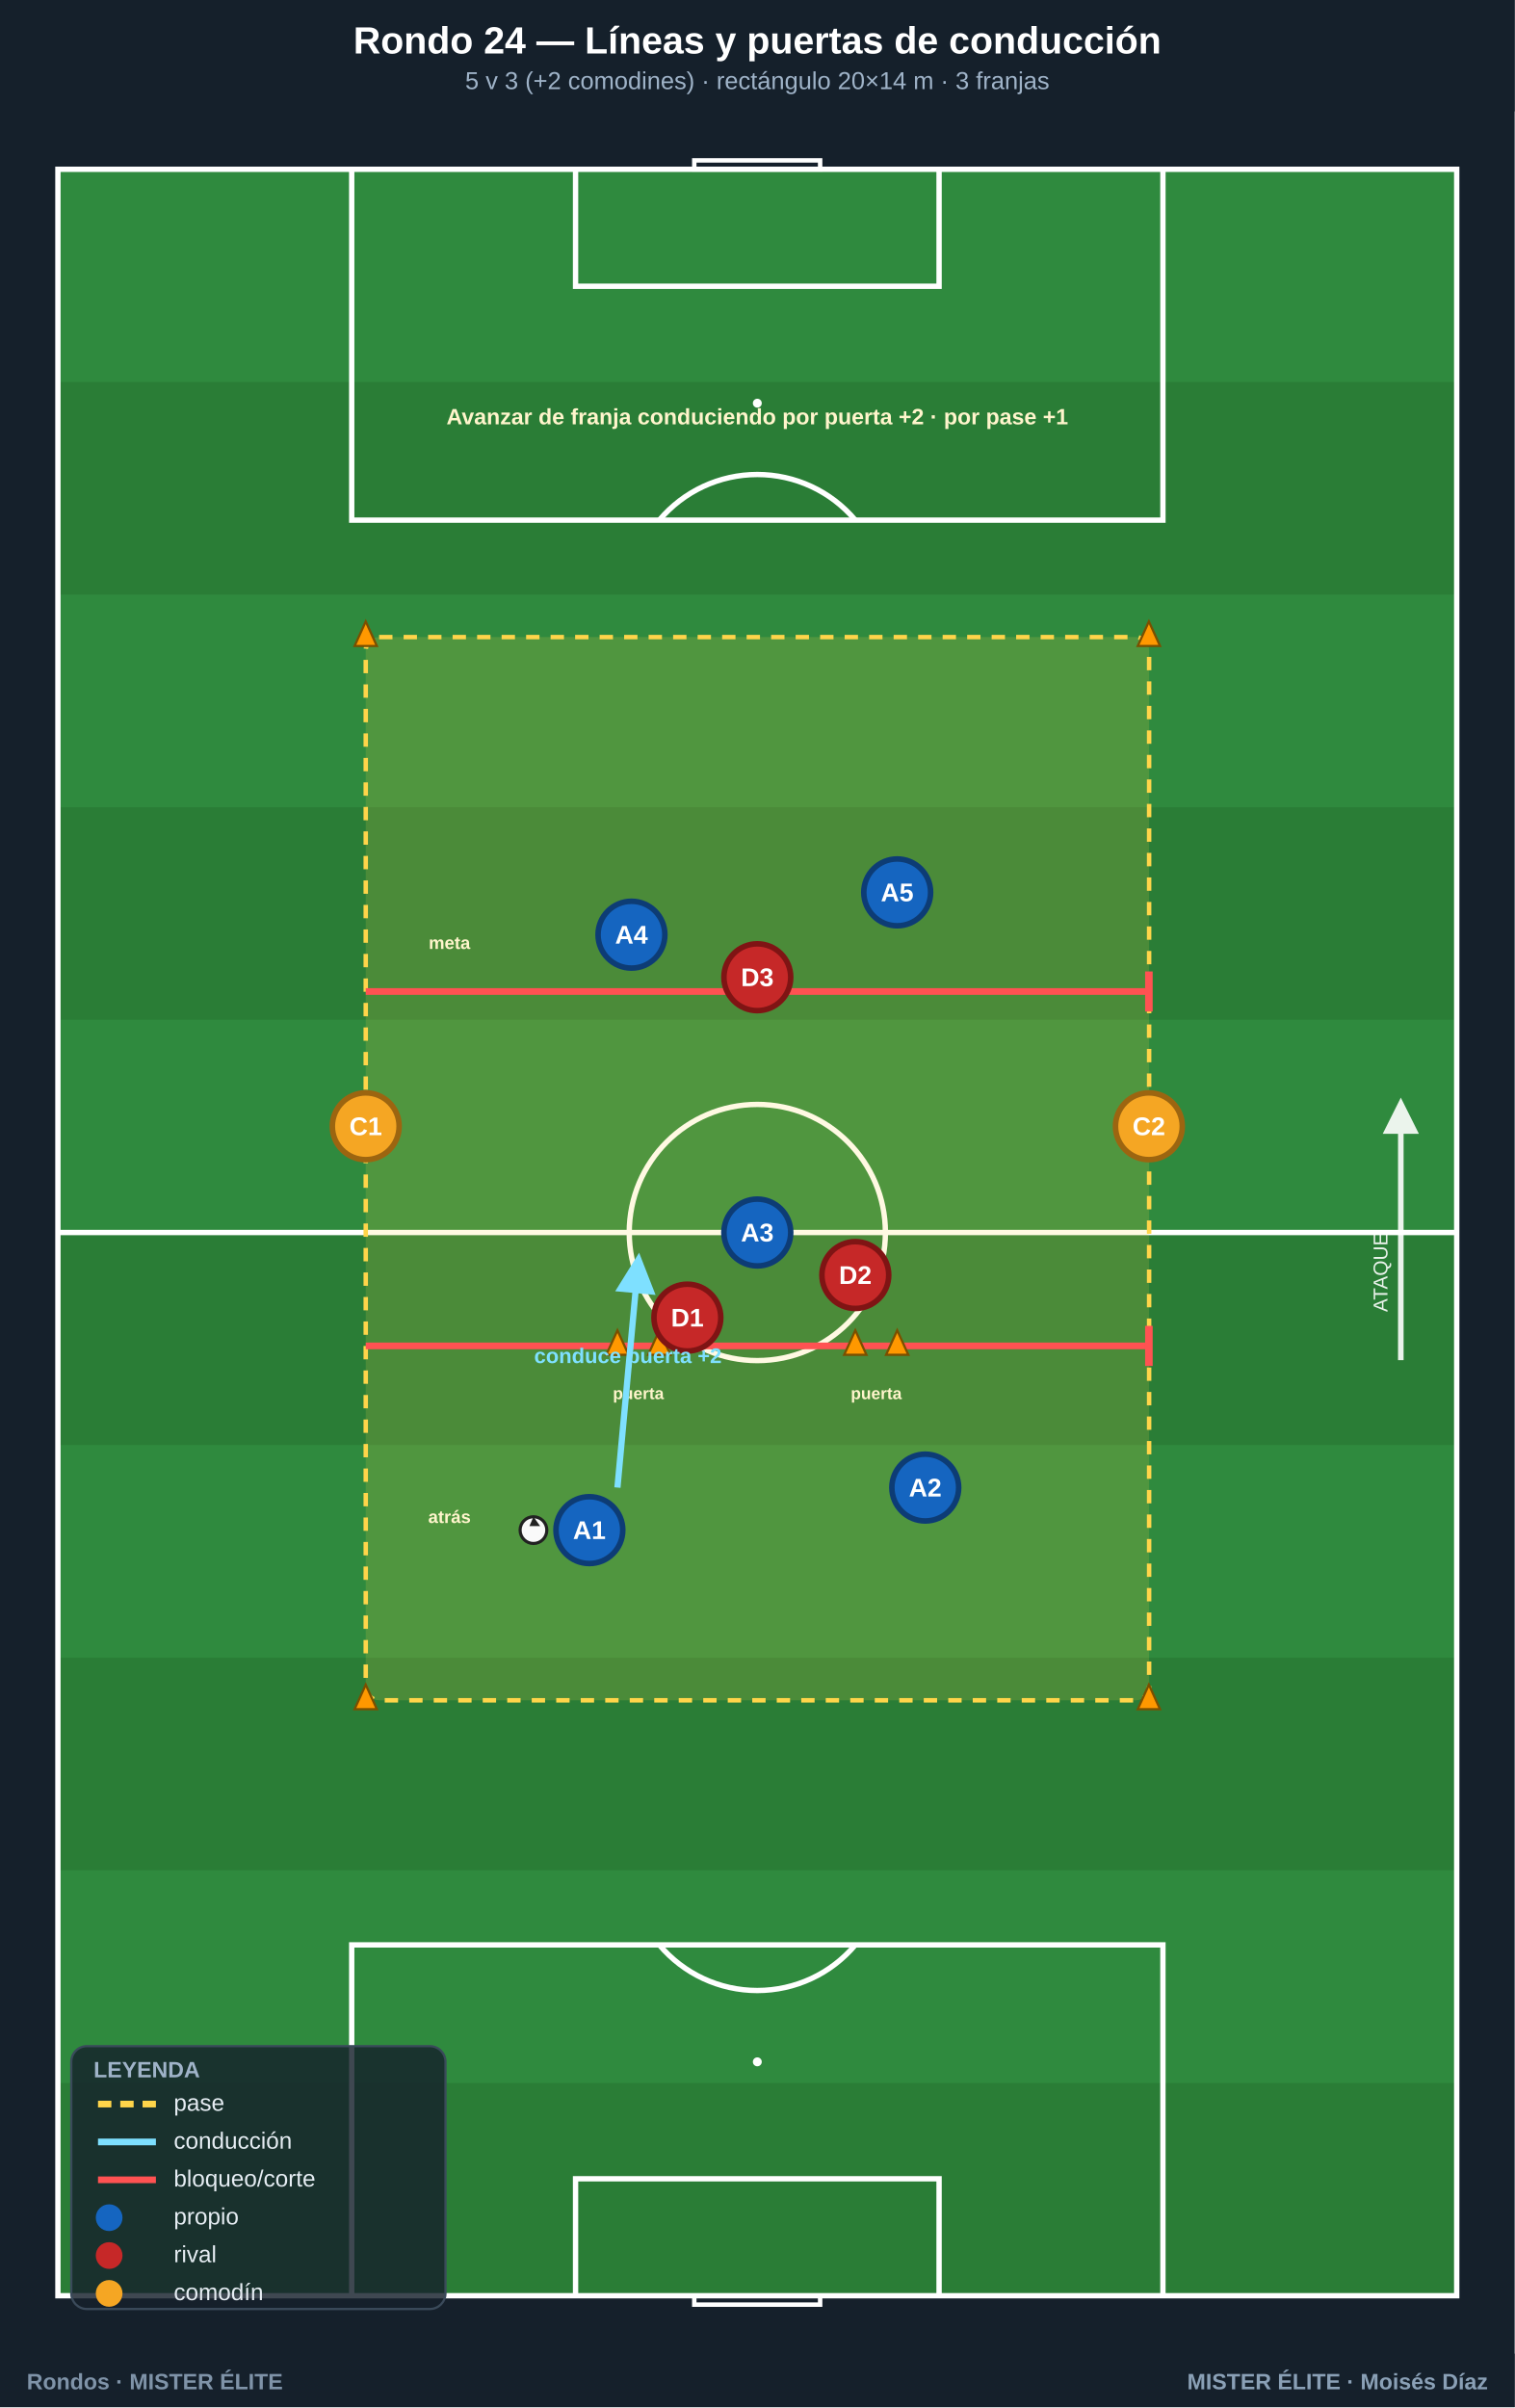
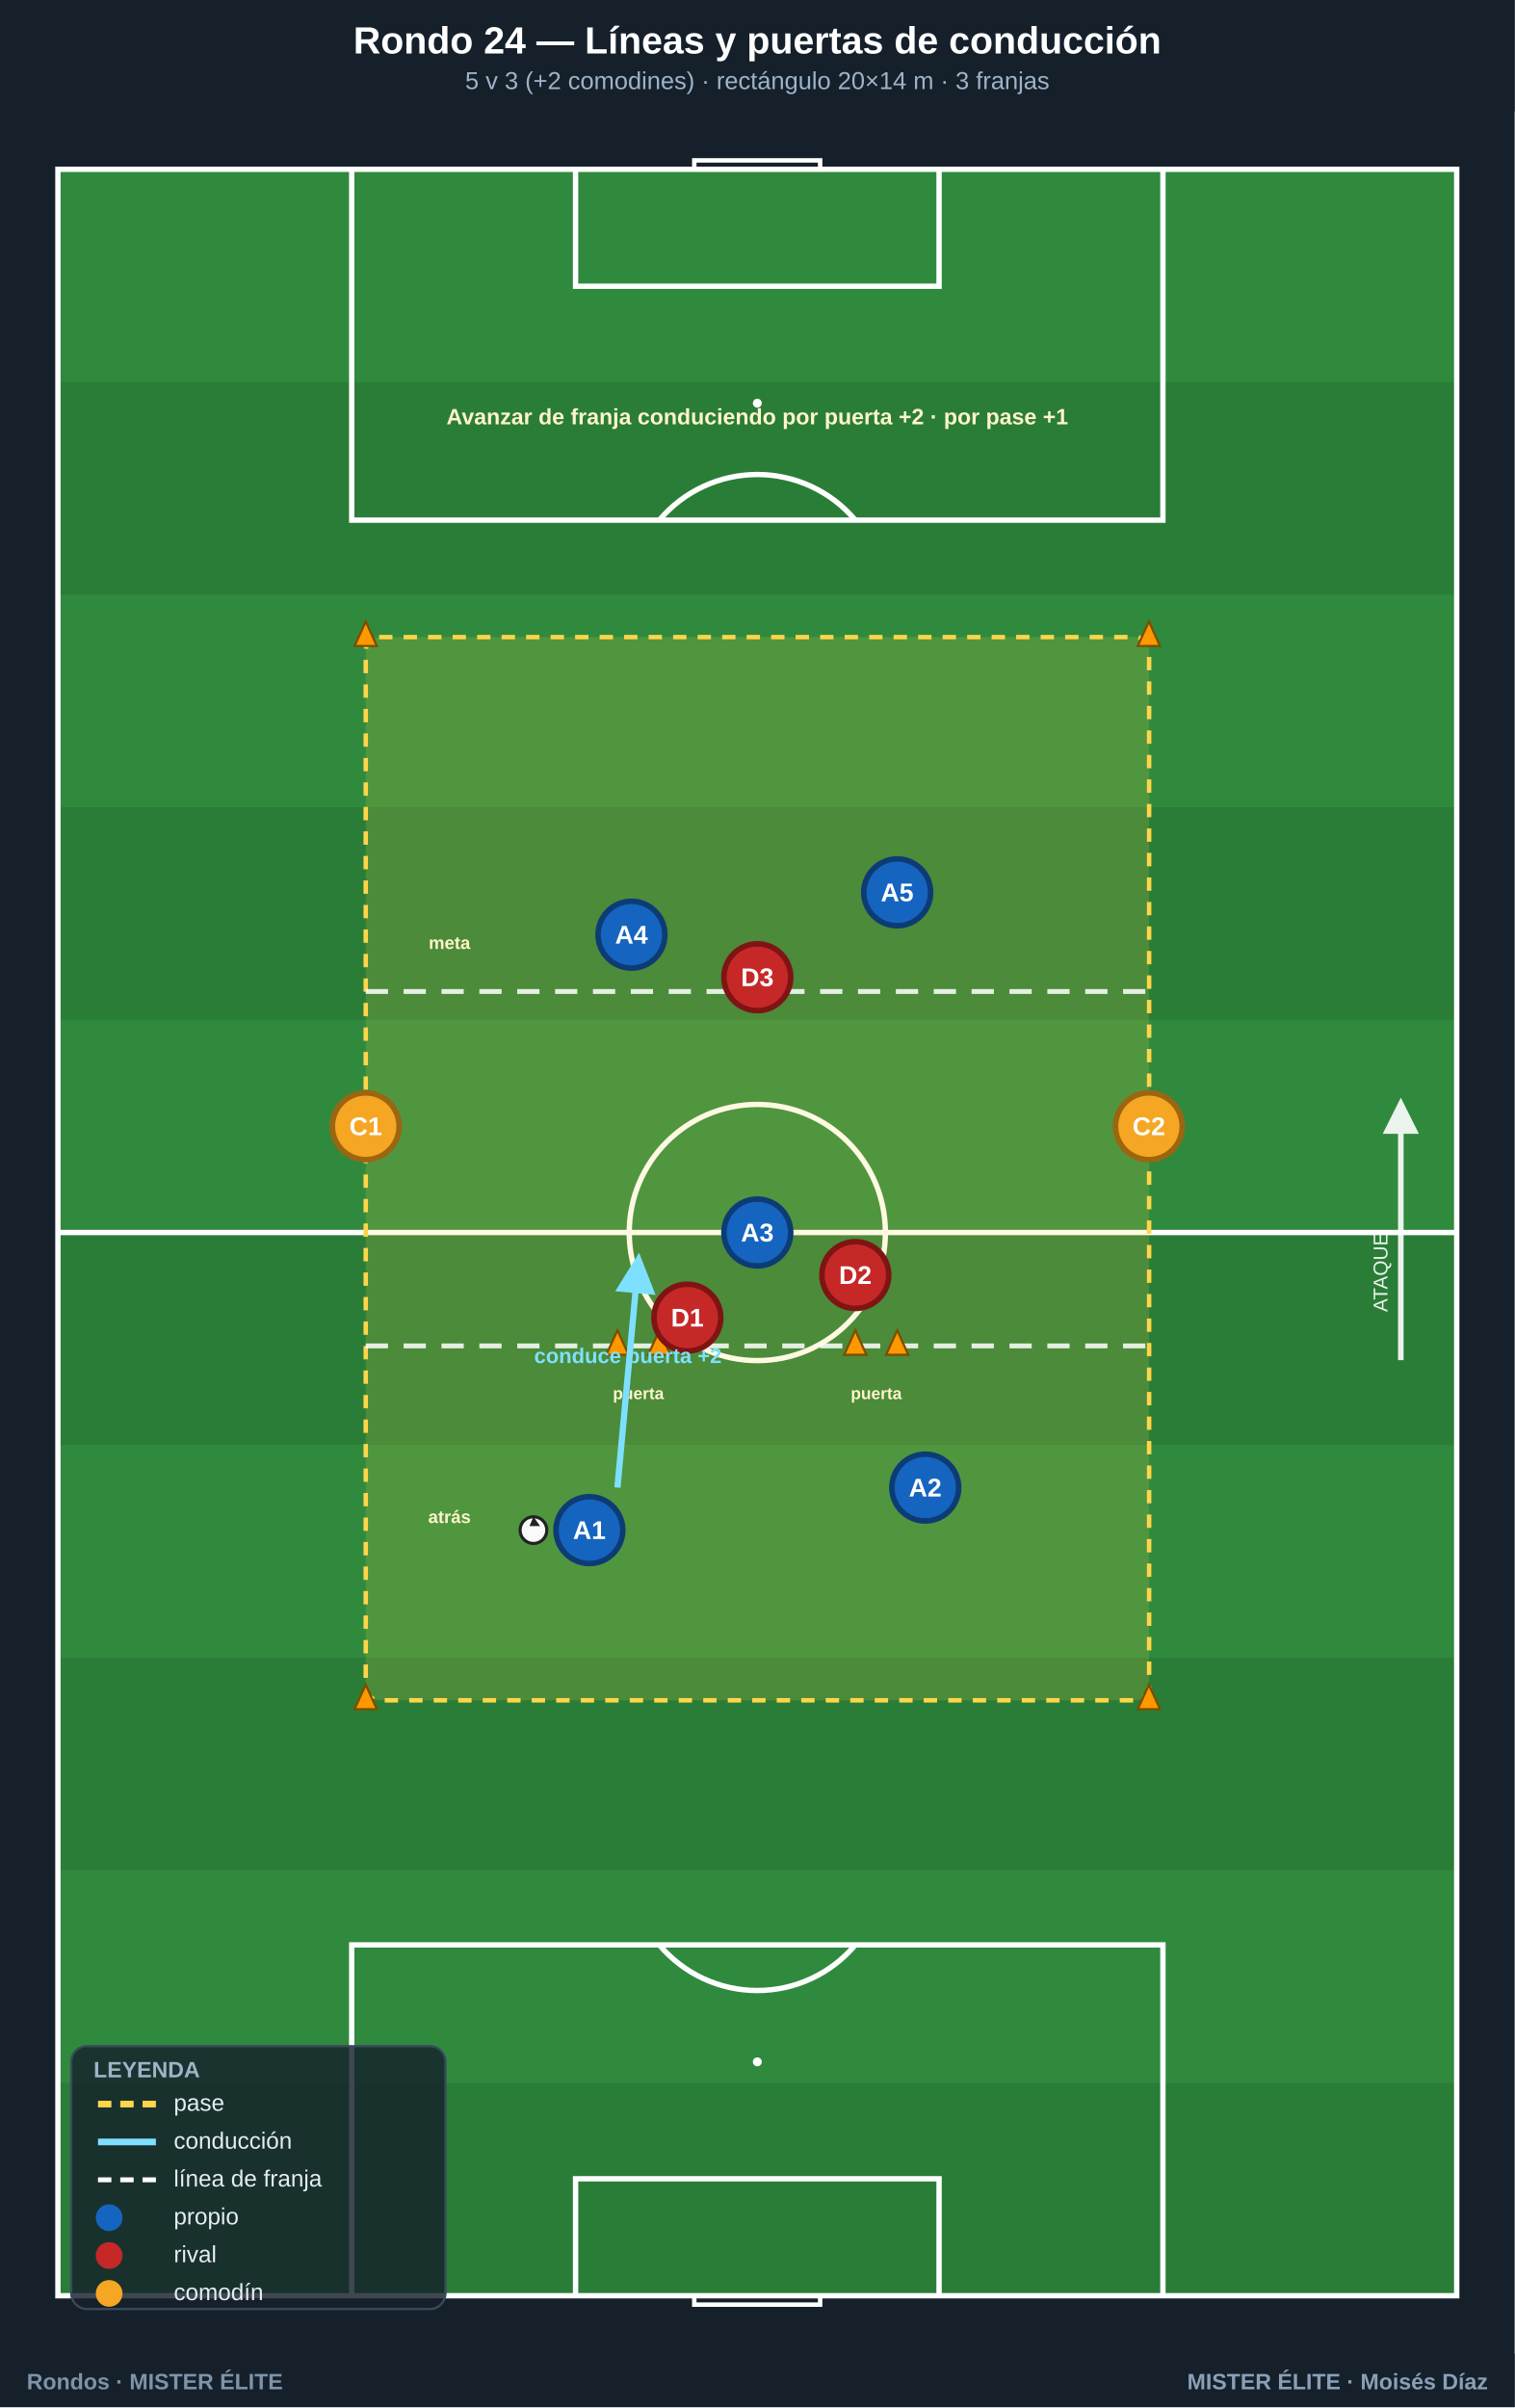
<svg xmlns="http://www.w3.org/2000/svg" viewBox="0 0 680 1081" width="680" height="1081" font-family="Segoe UI,Arial,sans-serif">
  <defs>
    <linearGradient id="sky" x1="0" y1="0" x2="0" y2="1">
      <stop offset="0" stop-color="#2f8a3e" />
      <stop offset="1" stop-color="#2b8139" />
    </linearGradient>
    <marker id="ah_pass" viewBox="0 0 10 10" refX="8" refY="5" markerWidth="6.5" markerHeight="6.5" orient="auto-start-reverse">
      <path d="M0,0 L10,5 L0,10 z" fill="#ffd54a" />
    </marker>
    <marker id="ah_run" viewBox="0 0 10 10" refX="8" refY="5" markerWidth="6.5" markerHeight="6.5" orient="auto-start-reverse">
      <path d="M0,0 L10,5 L0,10 z" fill="#ffffff" />
    </marker>
    <marker id="ah_drive" viewBox="0 0 10 10" refX="8" refY="5" markerWidth="6.5" markerHeight="6.5" orient="auto-start-reverse">
      <path d="M0,0 L10,5 L0,10 z" fill="#7ee0ff" />
    </marker>
    <marker id="ah_white" viewBox="0 0 10 10" refX="8" refY="5" markerWidth="6.5" markerHeight="6.5" orient="auto-start-reverse">
      <path d="M0,0 L10,5 L0,10 z" fill="#ffffff" />
    </marker>
  </defs>
  <rect x="0.0" y="0.0" width="680.0" height="1080.6" fill="#15202b" />
  <rect x="26.0" y="76.0" width="628.0" height="96.0" fill="#2f8a3e" />
  <rect x="26.0" y="171.5" width="628.0" height="96.0" fill="#2a7d36" />
  <rect x="26.0" y="266.9" width="628.0" height="96.0" fill="#2f8a3e" />
  <rect x="26.0" y="362.4" width="628.0" height="96.0" fill="#2a7d36" />
  <rect x="26.0" y="457.8" width="628.0" height="96.0" fill="#2f8a3e" />
  <rect x="26.0" y="553.3" width="628.0" height="96.0" fill="#2a7d36" />
  <rect x="26.0" y="648.7" width="628.0" height="96.0" fill="#2f8a3e" />
  <rect x="26.0" y="744.2" width="628.0" height="96.0" fill="#2a7d36" />
  <rect x="26.0" y="839.6" width="628.0" height="96.0" fill="#2f8a3e" />
  <rect x="26.0" y="935.1" width="628.0" height="96.0" fill="#2a7d36" />
  <rect x="26.0" y="76.0" width="628.0" height="954.6" fill="none" stroke="#ffffff" stroke-width="2.4" />
  <line x1="26.0" y1="553.3" x2="654.0" y2="553.3" stroke="#ffffff" stroke-width="2.4" opacity="1" />
  <circle cx="340.0" cy="553.3" r="57.5" fill="none" stroke="#ffffff" stroke-width="2.4" />
  <circle cx="340.0" cy="553.3" r="2.4" fill="#ffffff" />
  <path d="M157.9,76.0 L157.9,233.5 L522.1,233.5 L522.1,76.0" fill="none" stroke="#ffffff" stroke-width="2.4" />
  <path d="M258.4,76.0 L258.4,128.5 L421.6,128.5 L421.6,76.0" fill="none" stroke="#ffffff" stroke-width="2.4" />
  <circle cx="340.0" cy="181.0" r="2.0" fill="#ffffff" />
  <rect x="311.7" y="72.0" width="56.5" height="4" fill="none" stroke="#ffffff" stroke-width="2" />
  <path d="M296.0,233.5 A57.5,57.5 0 0 1 384.0,233.5" fill="none" stroke="#ffffff" stroke-width="2.4" />
  <path d="M157.9,1030.6 L157.9,873.1 L522.1,873.1 L522.1,1030.6" fill="none" stroke="#ffffff" stroke-width="2.4" />
  <path d="M258.4,1030.6 L258.4,978.1 L421.6,978.1 L421.6,1030.6" fill="none" stroke="#ffffff" stroke-width="2.4" />
  <circle cx="340.0" cy="925.6" r="2.0" fill="#ffffff" />
  <rect x="311.7" y="1030.6" width="56.5" height="4" fill="none" stroke="#ffffff" stroke-width="2" />
  <path d="M296.0,873.1 A57.5,57.5 0 0 0 384.0,873.1" fill="none" stroke="#ffffff" stroke-width="2.4" />
  <rect x="0.0" y="0.0" width="680.0" height="50.0" fill="#15202b" />
  <text x="340.0" y="24.0" font-family="Segoe UI,Arial,sans-serif" font-size="17" font-weight="800" fill="#ffffff" text-anchor="middle">Rondo 24 — Líneas y puertas de conducción</text>
  <text x="340.0" y="40.0" font-family="Segoe UI,Arial,sans-serif" font-size="11" font-weight="500" fill="#9fb3c8" text-anchor="middle">5 v 3 (+2 comodines) · rectángulo 20×14 m · 3 franjas</text>
  <rect x="0.0" y="1056.6" width="680.0" height="24.0" fill="#15202b" />
  <text x="668.0" y="1072.6" font-family="Segoe UI,Arial,sans-serif" font-size="10" font-weight="700" fill="#8aa0b6" text-anchor="end">MISTER ÉLITE · Moisés Díaz</text>
  <text x="12.0" y="1072.6" font-family="Segoe UI,Arial,sans-serif" font-size="10" font-weight="600" fill="#7f93a8" text-anchor="start">Rondos · MISTER ÉLITE</text>
  <g opacity="0.9">
    <line x1="628.9" y1="610.6" x2="628.9" y2="496.0" stroke="#ffffff" stroke-width="2.5" marker-end="url(#ah_white)" />
    <text x="622.9" y="553.3" font-family="Segoe UI,Arial" font-size="9" fill="#ffffff" text-anchor="end" transform="rotate(-90 622.9 553.3)">ATAQUE</text>
  </g>
  <rect x="164.2" y="286.0" width="351.7" height="477.3" rx="6" fill="#ffd54a" fill-opacity="0.16" stroke="#ffd54a" stroke-width="2" stroke-dasharray="6 5" />
  <path d="M164.2,756.3 l5,11 l-10,0 z" fill="#ff9800" stroke="#7a4f00" stroke-width="1" />
  <path d="M515.8,756.3 l5,11 l-10,0 z" fill="#ff9800" stroke="#7a4f00" stroke-width="1" />
  <path d="M164.2,279.0 l5,11 l-10,0 z" fill="#ff9800" stroke="#7a4f00" stroke-width="1" />
  <path d="M515.8,279.0 l5,11 l-10,0 z" fill="#ff9800" stroke="#7a4f00" stroke-width="1" />
-   <line x1="164.2" y1="604.2" x2="515.8" y2="604.2" stroke="#ff5252" stroke-width="3" opacity="1" />
-   <line x1="515.8" y1="595.2" x2="515.8" y2="613.2" stroke="#ff5252" stroke-width="3.4" opacity="1" />
-   <line x1="164.2" y1="445.1" x2="515.8" y2="445.1" stroke="#ff5252" stroke-width="3" opacity="1" />
-   <line x1="515.8" y1="436.1" x2="515.8" y2="454.1" stroke="#ff5252" stroke-width="3.4" opacity="1" />
+   <line x1="164.2" y1="604.2" x2="515.8" y2="604.2" stroke="#ffffff" stroke-width="2.2" stroke-dasharray="10 7" opacity="0.85" />
+   <line x1="164.2" y1="445.1" x2="515.8" y2="445.1" stroke="#ffffff" stroke-width="2.2" stroke-dasharray="10 7" opacity="0.85" />
  <text x="201.8" y="683.7" font-family="Segoe UI,Arial,sans-serif" font-size="8" font-weight="600" fill="#fff5cc" text-anchor="middle">atrás</text>
  <text x="201.8" y="426.0" font-family="Segoe UI,Arial,sans-serif" font-size="8" font-weight="600" fill="#fff5cc" text-anchor="middle">meta</text>
  <path d="M277.2,597.2 l5,11 l-10,0 z" fill="#ff9800" stroke="#7a4f00" stroke-width="1" />
  <path d="M296.0,597.2 l5,11 l-10,0 z" fill="#ff9800" stroke="#7a4f00" stroke-width="1" />
  <path d="M384.0,597.2 l5,11 l-10,0 z" fill="#ff9800" stroke="#7a4f00" stroke-width="1" />
  <path d="M402.8,597.2 l5,11 l-10,0 z" fill="#ff9800" stroke="#7a4f00" stroke-width="1" />
  <text x="286.6" y="628.1" font-family="Segoe UI,Arial,sans-serif" font-size="7.5" font-weight="600" fill="#fff5cc" text-anchor="middle">puerta</text>
  <text x="393.4" y="628.1" font-family="Segoe UI,Arial,sans-serif" font-size="7.5" font-weight="600" fill="#fff5cc" text-anchor="middle">puerta</text>
  <g>
    <circle cx="164.2" cy="505.6" r="15" fill="#f5a623" stroke="#9c6510" stroke-width="2.5" />
    <text x="164.2" y="509.6" font-family="Segoe UI,Arial" font-size="11.5" font-weight="800" fill="#fff" text-anchor="middle">C1</text>
  </g>
  <g>
    <circle cx="515.8" cy="505.6" r="15" fill="#f5a623" stroke="#9c6510" stroke-width="2.5" />
    <text x="515.8" y="509.6" font-family="Segoe UI,Arial" font-size="11.5" font-weight="800" fill="#fff" text-anchor="middle">C2</text>
  </g>
  <g>
    <circle cx="264.6" cy="686.9" r="15" fill="#1565c0" stroke="#0d3c75" stroke-width="2.5" />
    <text x="264.6" y="690.9" font-family="Segoe UI,Arial" font-size="11.5" font-weight="800" fill="#fff" text-anchor="middle">A1</text>
  </g>
  <circle cx="239.5" cy="686.9" r="6.0" fill="#fafafa" stroke="#222" stroke-width="1.4" />
  <path d="M239.5,680.9 l3.0,4.2 l-4.8,0 z" fill="#222" />
  <g>
    <circle cx="415.4" cy="667.8" r="15" fill="#1565c0" stroke="#0d3c75" stroke-width="2.5" />
    <text x="415.4" y="671.8" font-family="Segoe UI,Arial" font-size="11.5" font-weight="800" fill="#fff" text-anchor="middle">A2</text>
  </g>
  <g>
    <circle cx="340.0" cy="553.3" r="15" fill="#1565c0" stroke="#0d3c75" stroke-width="2.5" />
    <text x="340.0" y="557.3" font-family="Segoe UI,Arial" font-size="11.5" font-weight="800" fill="#fff" text-anchor="middle">A3</text>
  </g>
  <g>
    <circle cx="283.5" cy="419.6" r="15" fill="#1565c0" stroke="#0d3c75" stroke-width="2.5" />
    <text x="283.5" y="423.6" font-family="Segoe UI,Arial" font-size="11.5" font-weight="800" fill="#fff" text-anchor="middle">A4</text>
  </g>
  <g>
    <circle cx="402.8" cy="400.6" r="15" fill="#1565c0" stroke="#0d3c75" stroke-width="2.5" />
    <text x="402.8" y="404.6" font-family="Segoe UI,Arial" font-size="11.5" font-weight="800" fill="#fff" text-anchor="middle">A5</text>
  </g>
  <g>
    <circle cx="308.6" cy="591.5" r="15" fill="#c62828" stroke="#7f1414" stroke-width="2.5" />
    <text x="308.6" y="595.5" font-family="Segoe UI,Arial" font-size="11.5" font-weight="800" fill="#fff" text-anchor="middle">D1</text>
  </g>
  <g>
    <circle cx="384.0" cy="572.4" r="15" fill="#c62828" stroke="#7f1414" stroke-width="2.5" />
    <text x="384.0" y="576.4" font-family="Segoe UI,Arial" font-size="11.5" font-weight="800" fill="#fff" text-anchor="middle">D2</text>
  </g>
  <g>
    <circle cx="340.0" cy="438.7" r="15" fill="#c62828" stroke="#7f1414" stroke-width="2.5" />
    <text x="340.0" y="442.7" font-family="Segoe UI,Arial" font-size="11.5" font-weight="800" fill="#fff" text-anchor="middle">D3</text>
  </g>
  <line x1="277.2" y1="667.8" x2="286.6" y2="566.0" stroke="#7ee0ff" stroke-width="2.8" marker-end="url(#ah_drive)" />
  <text x="281.9" y="611.9" font-family="Segoe UI,Arial,sans-serif" font-size="9.5" font-weight="700" fill="#7ee0ff" text-anchor="middle">conduce puerta +2</text>
  <text x="340.0" y="190.5" font-family="Segoe UI,Arial,sans-serif" font-size="10" font-weight="600" fill="#fff5cc" text-anchor="middle">Avanzar de franja conduciendo por puerta +2 · por pase +1</text>
  <g>
    <rect x="32" y="918.56" width="168" height="118" rx="7" fill="#15202b" fill-opacity="0.82" stroke="#3a4a5a" stroke-width="1" />
    <text x="42" y="932.56" font-family="Segoe UI,Arial" font-size="10" font-weight="800" fill="#9fb3c8">LEYENDA</text>
    <line x1="44" y1="944.56" x2="70" y2="944.56" stroke="#ffd54a" stroke-width="3" stroke-dasharray="6 4" />
    <text x="78" y="947.56" font-family="Segoe UI,Arial" font-size="10.5" fill="#e6edf3">pase</text>
    <line x1="44" y1="961.56" x2="70" y2="961.56" stroke="#7ee0ff" stroke-width="3" />
    <text x="78" y="964.56" font-family="Segoe UI,Arial" font-size="10.5" fill="#e6edf3">conducción</text>
-     <line x1="44" y1="978.56" x2="70" y2="978.56" stroke="#ff5252" stroke-width="3" />
-     <text x="78" y="981.56" font-family="Segoe UI,Arial" font-size="10.5" fill="#e6edf3">bloqueo/corte</text>
+     <line x1="44" y1="978.56" x2="70" y2="978.56" stroke="#ffffff" stroke-width="2.2" stroke-dasharray="6 4" />
+     <text x="78" y="981.56" font-family="Segoe UI,Arial" font-size="10.5" fill="#e6edf3">línea de franja</text>
    <circle cx="49" cy="995.56" r="6" fill="#1565c0" />
    <text x="78" y="998.56" font-family="Segoe UI,Arial" font-size="10.5" fill="#e6edf3">propio</text>
    <circle cx="49" cy="1012.56" r="6" fill="#c62828" />
    <text x="78" y="1015.56" font-family="Segoe UI,Arial" font-size="10.5" fill="#e6edf3">rival</text>
    <circle cx="49" cy="1029.56" r="6" fill="#f5a623" />
    <text x="78" y="1032.56" font-family="Segoe UI,Arial" font-size="10.5" fill="#e6edf3">comodín</text>
  </g>
</svg>
